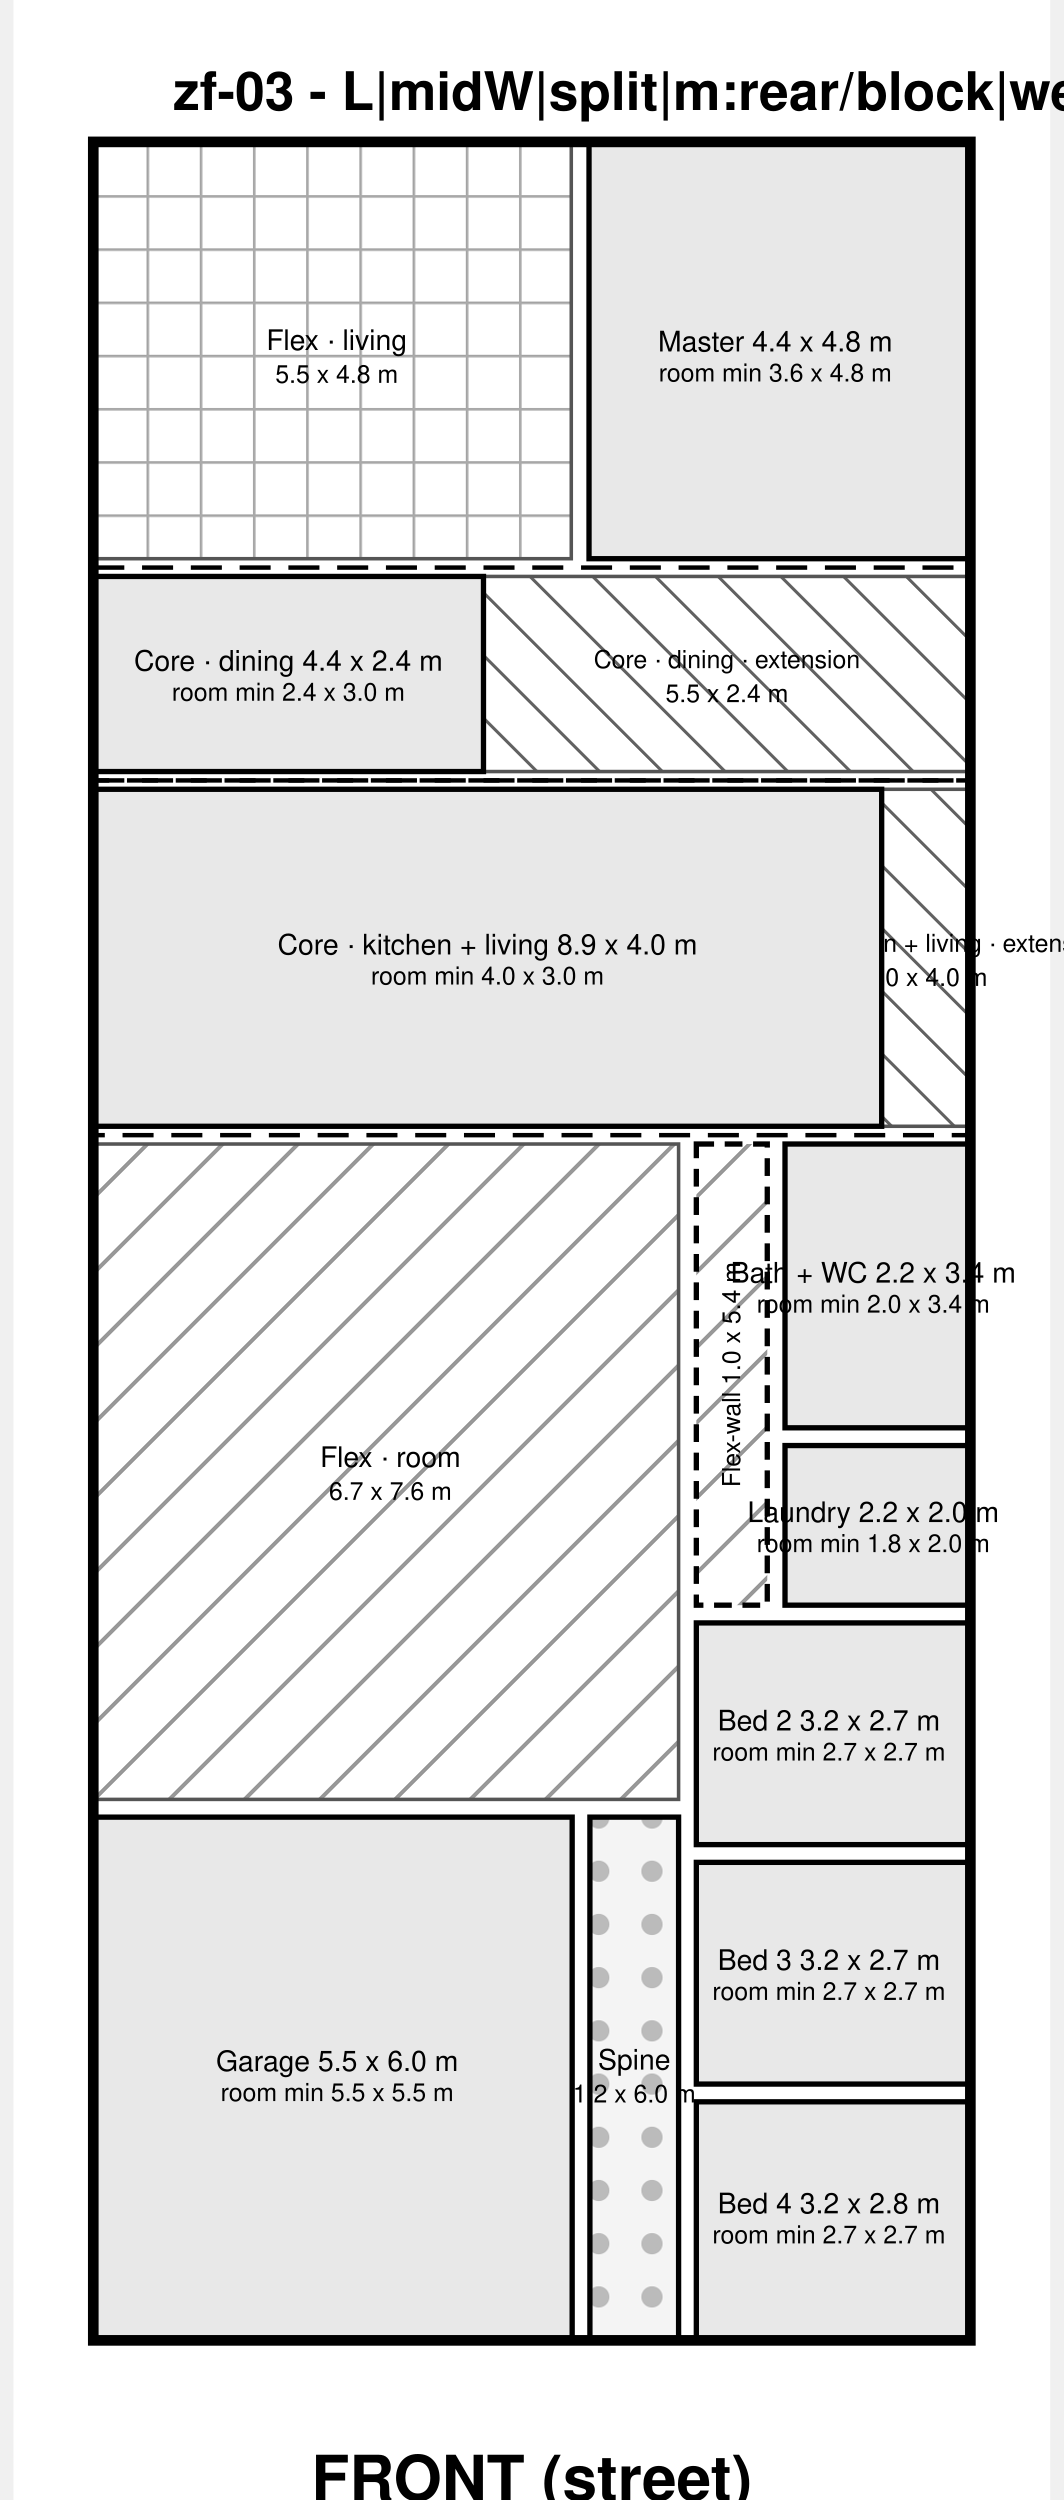
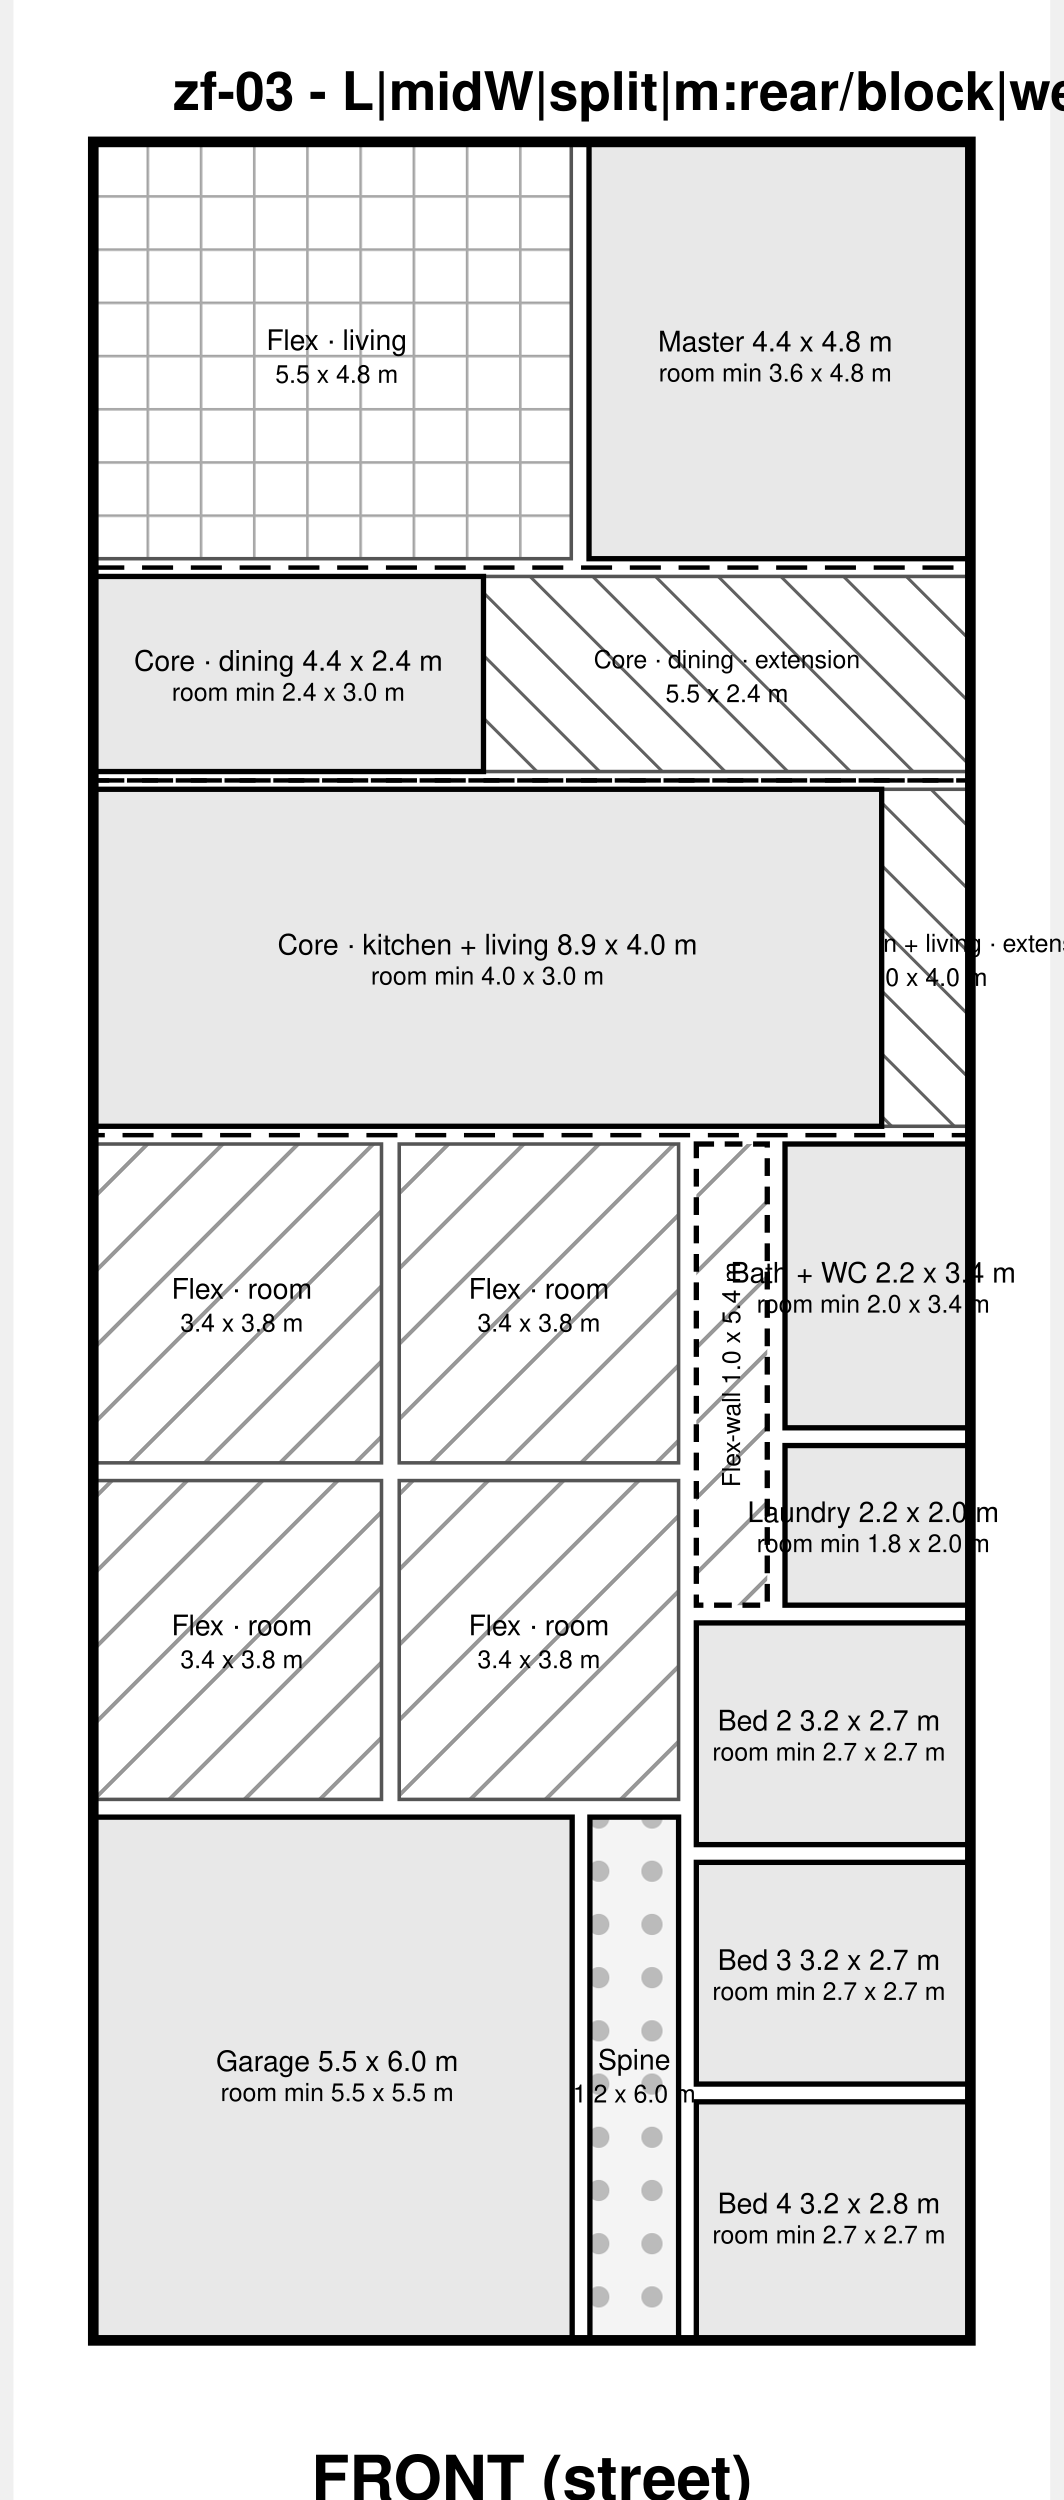
<svg xmlns="http://www.w3.org/2000/svg" width="585" height="1375" viewBox="-900 -1600 11690 28190" font-family="Helvetica, Arial, sans-serif" fill="#000">
  <defs>
    <pattern id="hatch" width="600" height="600" patternUnits="userSpaceOnUse" patternTransform="rotate(45)">
      <rect width="600" height="600" fill="#ffffff" />
      <line x1="0" y1="0" x2="0" y2="600" stroke="#999" stroke-width="90" />
    </pattern>
    <pattern id="hatch2" width="500" height="500" patternUnits="userSpaceOnUse" patternTransform="rotate(-45)">
      <rect width="500" height="500" fill="#ffffff" />
      <line x1="0" y1="0" x2="0" y2="500" stroke="#666" stroke-width="70" />
    </pattern>
    <pattern id="hatch3" width="600" height="600" patternUnits="userSpaceOnUse">
      <rect width="600" height="600" fill="#ffffff" />
      <line x1="0" y1="0" x2="0" y2="600" stroke="#aaa" stroke-width="60" />
      <line x1="0" y1="0" x2="600" y2="0" stroke="#aaa" stroke-width="60" />
    </pattern>
    <pattern id="dots" width="600" height="600" patternUnits="userSpaceOnUse">
      <rect width="600" height="600" fill="#f4f4f4" />
      <circle cx="300" cy="300" r="120" fill="#bbb" />
    </pattern>
  </defs>
  <rect x="-900" y="-1600" width="11690" height="28190" fill="#ffffff" />
  <text x="900" y="-360" font-size="600" font-weight="bold">zf-03 - L|midW|split|m:rear/block|wet:block|rr:FM|fw|v0 - matches the target</text>
  <g>
    <rect x="0" y="0" width="5390" height="4700" fill="url(#hatch3)" stroke="#555" stroke-width="40" />
    <text x="2745" y="2240" font-size="320" text-anchor="middle" dominant-baseline="middle">Flex · living</text>
    <text x="2745" y="2624" font-size="280" text-anchor="middle" dominant-baseline="middle">5.5 x 4.8 m</text>
  </g>
  <g>
-     <rect x="0" y="11300" width="6600" height="7390" fill="url(#hatch)" stroke="#555" stroke-width="40" />
-     <text x="3350" y="14835" font-size="320" text-anchor="middle" dominant-baseline="middle">Flex · room</text>
-     <text x="3350" y="15219" font-size="280" text-anchor="middle" dominant-baseline="middle">6.7 x 7.6 m</text>
+     <rect x="0" y="11300" width="3250" height="3595" fill="url(#hatch)" stroke="#555" stroke-width="40" />
+     <text x="1675" y="12937.5" font-size="320" text-anchor="middle" dominant-baseline="middle">Flex · room</text>
+     <text x="1675" y="13321.5" font-size="280" text-anchor="middle" dominant-baseline="middle">3.4 x 3.8 m</text>
+   </g>
+   <g>
+     <rect x="3450" y="11300" width="3150" height="3595" fill="url(#hatch)" stroke="#555" stroke-width="40" />
+     <text x="5025" y="12937.5" font-size="320" text-anchor="middle" dominant-baseline="middle">Flex · room</text>
+     <text x="5025" y="13321.5" font-size="280" text-anchor="middle" dominant-baseline="middle">3.4 x 3.8 m</text>
+   </g>
+   <g>
+     <rect x="0" y="15095" width="3250" height="3595" fill="url(#hatch)" stroke="#555" stroke-width="40" />
+     <text x="1675" y="16732.5" font-size="320" text-anchor="middle" dominant-baseline="middle">Flex · room</text>
+     <text x="1675" y="17116.5" font-size="280" text-anchor="middle" dominant-baseline="middle">3.4 x 3.8 m</text>
+   </g>
+   <g>
+     <rect x="3450" y="15095" width="3150" height="3595" fill="url(#hatch)" stroke="#555" stroke-width="40" />
+     <text x="5025" y="16732.5" font-size="320" text-anchor="middle" dominant-baseline="middle">Flex · room</text>
+     <text x="5025" y="17116.5" font-size="280" text-anchor="middle" dominant-baseline="middle">3.4 x 3.8 m</text>
  </g>
  <g>
    <rect x="4400" y="4900" width="5490" height="2200" fill="url(#hatch2)" stroke="#555" stroke-width="40" />
    <text x="7145" y="5840" font-size="280" text-anchor="middle" dominant-baseline="middle">Core · dining · extension</text>
    <text x="7145" y="6224" font-size="280" text-anchor="middle" dominant-baseline="middle">5.5 x 2.4 m</text>
    <rect x="0" y="4800" width="9890" height="2400" fill="none" stroke="#000" stroke-width="50" stroke-dasharray="350 200" />
  </g>
  <g>
    <rect x="8890" y="7300" width="1000" height="3800" fill="url(#hatch2)" stroke="#555" stroke-width="40" />
    <text x="9390" y="9040" font-size="280" text-anchor="middle" dominant-baseline="middle">Core · kitchen + living · extension</text>
    <text x="9390" y="9424" font-size="280" text-anchor="middle" dominant-baseline="middle">1.0 x 4.0 m</text>
    <rect x="0" y="7200" width="9890" height="4000" fill="none" stroke="#000" stroke-width="50" stroke-dasharray="350 200" />
  </g>
  <g>
    <rect x="5590" y="0" width="4300" height="4700" fill="#e8e8e8" stroke="#000" stroke-width="60" />
    <text x="7690" y="2256" font-size="320" text-anchor="middle" dominant-baseline="middle">Master 4.4 x 4.8 m</text>
    <text x="7690" y="2608" font-size="280" text-anchor="middle" dominant-baseline="middle">room min 3.6 x 4.8 m</text>
  </g>
  <g>
    <rect x="0" y="4900" width="4400" height="2200" fill="#e8e8e8" stroke="#000" stroke-width="60" />
    <text x="2200" y="5856" font-size="320" text-anchor="middle" dominant-baseline="middle">Core · dining 4.4 x 2.4 m</text>
    <text x="2200" y="6208" font-size="280" text-anchor="middle" dominant-baseline="middle">room min 2.4 x 3.0 m</text>
  </g>
  <g>
    <rect x="0" y="7300" width="8890" height="3800" fill="#e8e8e8" stroke="#000" stroke-width="60" />
    <text x="4445" y="9056" font-size="320" text-anchor="middle" dominant-baseline="middle">Core · kitchen + living 8.9 x 4.0 m</text>
    <text x="4445" y="9408" font-size="280" text-anchor="middle" dominant-baseline="middle">room min 4.0 x 3.0 m</text>
  </g>
  <g>
    <rect x="0" y="18890" width="5400" height="5900" fill="#e8e8e8" stroke="#000" stroke-width="60" />
    <text x="2750" y="21646" font-size="320" text-anchor="middle" dominant-baseline="middle">Garage 5.5 x 6.0 m</text>
    <text x="2750" y="21998" font-size="280" text-anchor="middle" dominant-baseline="middle">room min 5.5 x 5.5 m</text>
  </g>
  <g>
    <rect x="6800" y="11300" width="800" height="5200" fill="url(#hatch)" stroke="#000" stroke-width="60" stroke-dasharray="200 120" />
    <text transform="translate(7200 13900) rotate(-90)" font-size="280" text-anchor="middle" dominant-baseline="middle">Flex-wall 1.0 x 5.4 m</text>
  </g>
  <g>
    <rect x="7800" y="11300" width="2090" height="3200" fill="#e8e8e8" stroke="#000" stroke-width="60" />
    <text x="8795" y="12756" font-size="320" text-anchor="middle" dominant-baseline="middle">Bath + WC 2.2 x 3.4 m</text>
    <text x="8795" y="13108" font-size="280" text-anchor="middle" dominant-baseline="middle">room min 2.0 x 3.4 m</text>
  </g>
  <g>
    <rect x="7800" y="14700" width="2090" height="1800" fill="#e8e8e8" stroke="#000" stroke-width="60" />
    <text x="8795" y="15456" font-size="320" text-anchor="middle" dominant-baseline="middle">Laundry 2.2 x 2.0 m</text>
    <text x="8795" y="15808" font-size="280" text-anchor="middle" dominant-baseline="middle">room min 1.8 x 2.0 m</text>
  </g>
  <g>
    <rect x="6800" y="16700" width="3090" height="2500" fill="#e8e8e8" stroke="#000" stroke-width="60" />
    <text x="8295" y="17806" font-size="320" text-anchor="middle" dominant-baseline="middle">Bed 2 3.2 x 2.7 m</text>
    <text x="8295" y="18158" font-size="280" text-anchor="middle" dominant-baseline="middle">room min 2.7 x 2.7 m</text>
  </g>
  <g>
    <rect x="6800" y="19400" width="3090" height="2500" fill="#e8e8e8" stroke="#000" stroke-width="60" />
    <text x="8295" y="20506" font-size="320" text-anchor="middle" dominant-baseline="middle">Bed 3 3.2 x 2.7 m</text>
    <text x="8295" y="20858" font-size="280" text-anchor="middle" dominant-baseline="middle">room min 2.7 x 2.7 m</text>
  </g>
  <g>
    <rect x="6800" y="22100" width="3090" height="2690" fill="#e8e8e8" stroke="#000" stroke-width="60" />
    <text x="8295" y="23251" font-size="320" text-anchor="middle" dominant-baseline="middle">Bed 4 3.2 x 2.8 m</text>
    <text x="8295" y="23603" font-size="280" text-anchor="middle" dominant-baseline="middle">room min 2.7 x 2.7 m</text>
  </g>
  <g>
    <rect x="5600" y="18890" width="1000" height="5900" fill="url(#dots)" stroke="#000" stroke-width="60" />
    <text x="6100" y="21630" font-size="320" text-anchor="middle" dominant-baseline="middle">Spine</text>
    <text x="6100" y="22014" font-size="280" text-anchor="middle" dominant-baseline="middle">1.2 x 6.0 m</text>
  </g>
  <rect x="0" y="0" width="9890" height="24790" fill="none" stroke="#000" stroke-width="120" />
  <text x="4945" y="26590" font-size="700" text-anchor="middle" font-weight="bold">FRONT (street)</text>
</svg>
